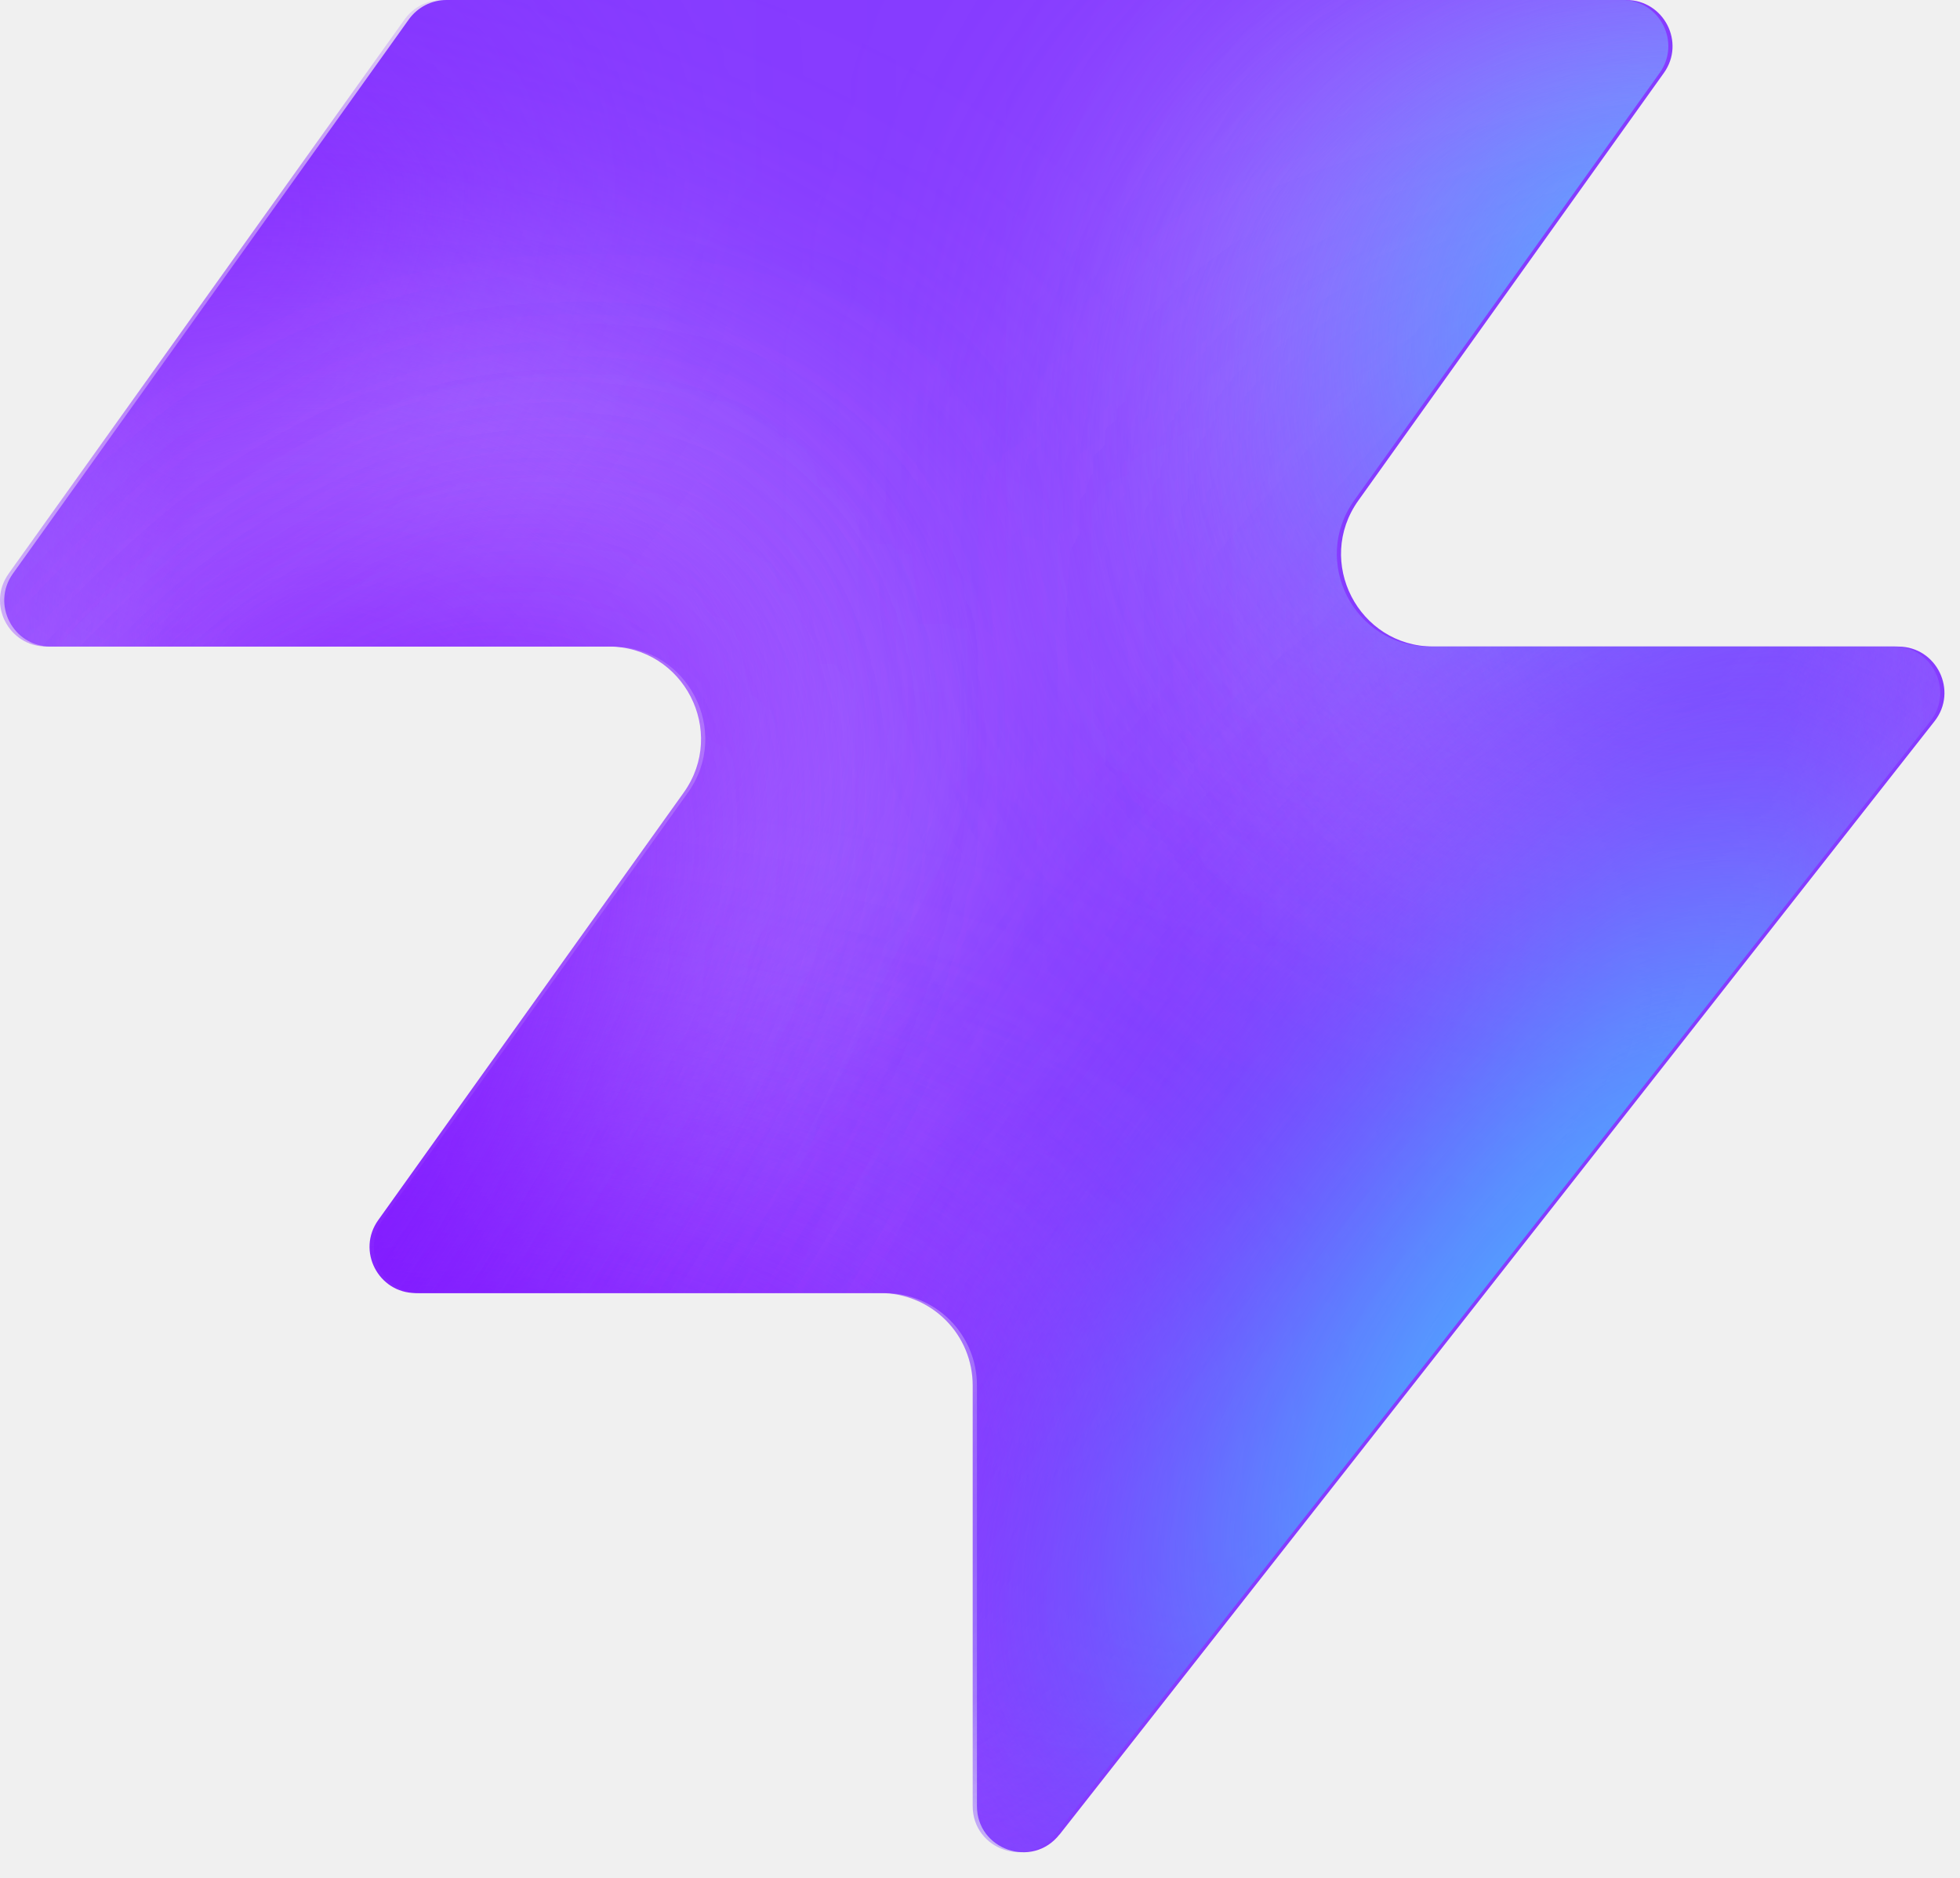
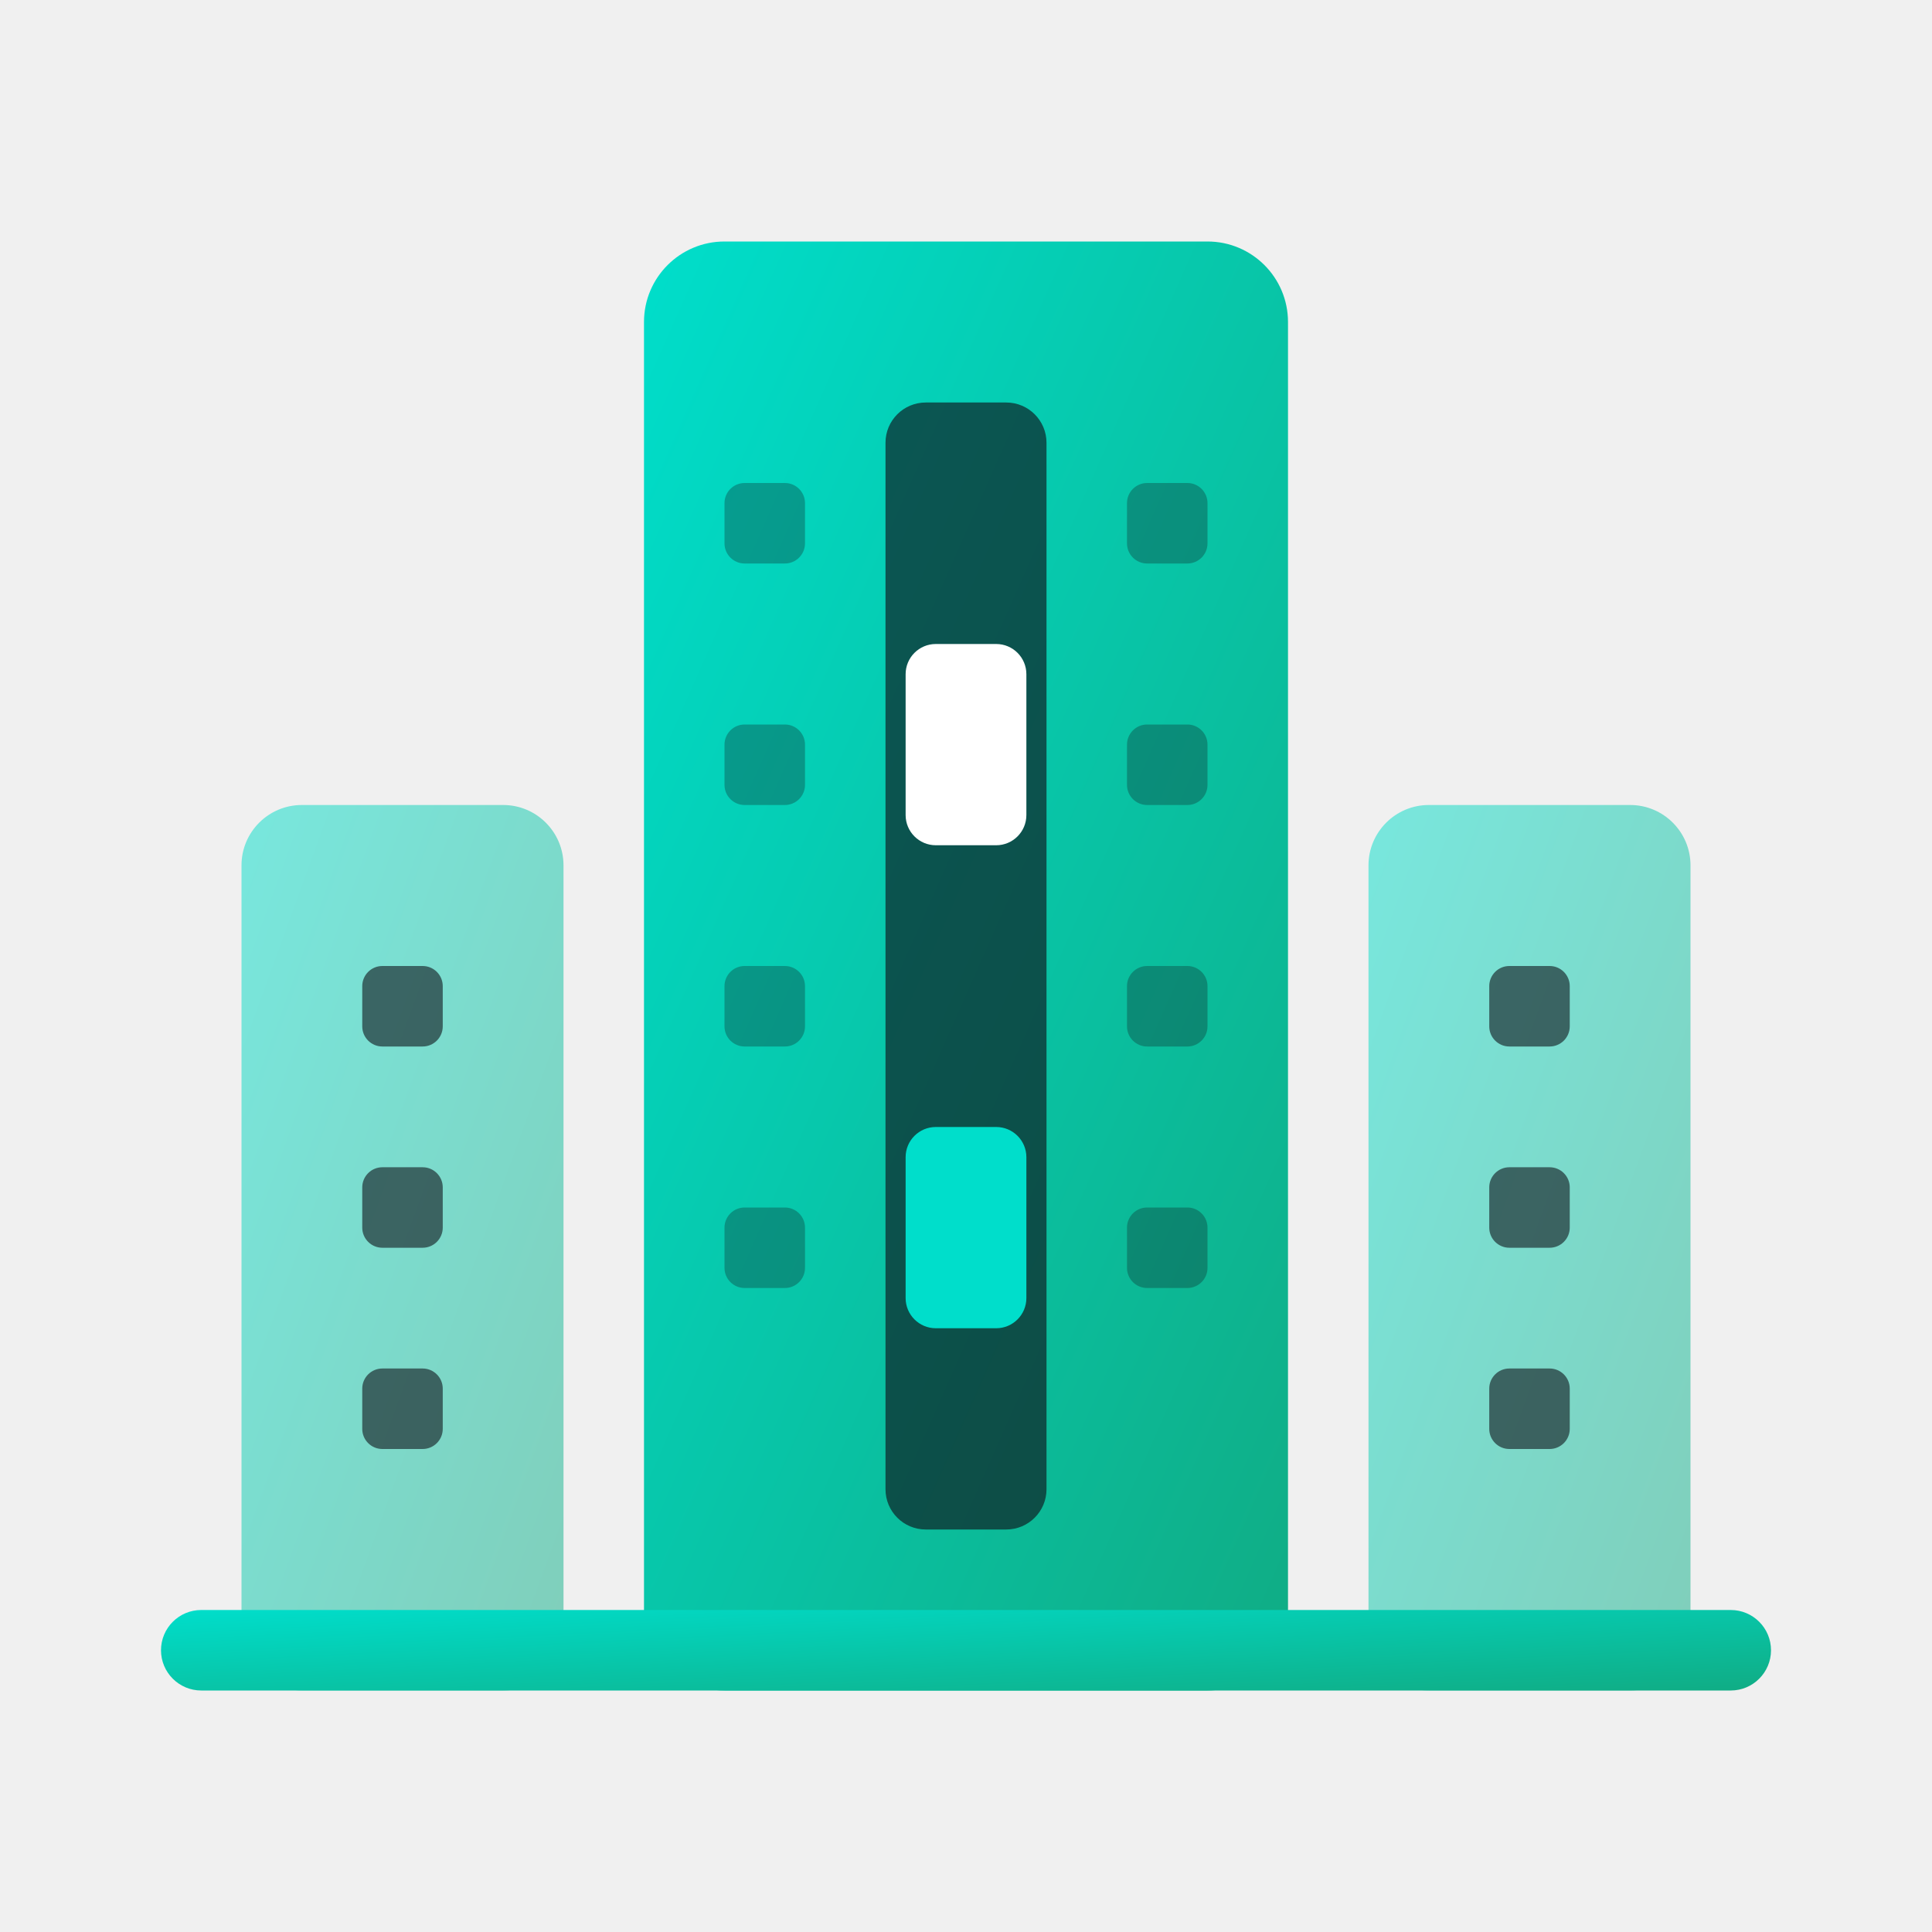
- <svg xmlns="http://www.w3.org/2000/svg" width="48" height="46" fill="none" viewBox="0 0 48 46">
-   <path fill="#863bff" d="M25.946 44.938c-.664.845-2.021.375-2.021-.698V33.937a2.26 2.26 0 0 0-2.262-2.262H10.287c-.92 0-1.456-1.04-.92-1.788l7.48-10.471c1.07-1.497 0-3.578-1.842-3.578H1.237c-.92 0-1.456-1.04-.92-1.788L10.013.474c.214-.297.556-.474.92-.474h28.894c.92 0 1.456 1.04.92 1.788l-7.48 10.471c-1.07 1.498 0 3.579 1.842 3.579h11.377c.943 0 1.473 1.088.89 1.83L25.947 44.94z" style="fill:#863bff;fill:color(display-p3 .525 .23 1);fill-opacity:1" />
-   <mask id="a" width="48" height="46" x="0" y="0" maskUnits="userSpaceOnUse" style="mask-type:alpha">
-     <path fill="#000" d="M25.842 44.938c-.664.844-2.021.375-2.021-.698V33.937a2.26 2.26 0 0 0-2.262-2.262H10.183c-.92 0-1.456-1.04-.92-1.788l7.48-10.471c1.07-1.498 0-3.579-1.842-3.579H1.133c-.92 0-1.456-1.04-.92-1.787L9.91.473c.214-.297.556-.474.92-.474h28.894c.92 0 1.456 1.04.92 1.788l-7.48 10.471c-1.07 1.498 0 3.578 1.842 3.578h11.377c.943 0 1.473 1.088.89 1.832L25.843 44.94z" style="fill:#000;fill-opacity:1" />
-   </mask>
-   <g mask="url(#a)">
-     <g filter="url(#b)">
-       <ellipse cx="5.508" cy="14.704" fill="#ede6ff" rx="5.508" ry="14.704" style="fill:#ede6ff;fill:color(display-p3 .927 .903 1);fill-opacity:1" transform="matrix(.00324 1 1 -.00324 -4.47 31.516)" />
-     </g>
-     <g filter="url(#c)">
-       <ellipse cx="10.399" cy="29.851" fill="#ede6ff" rx="10.399" ry="29.851" style="fill:#ede6ff;fill:color(display-p3 .927 .903 1);fill-opacity:1" transform="matrix(.00324 1 1 -.00324 -39.328 7.883)" />
-     </g>
-     <g filter="url(#d)">
-       <ellipse cx="5.508" cy="30.487" fill="#7e14ff" rx="5.508" ry="30.487" style="fill:#7e14ff;fill:color(display-p3 .492 .077 1);fill-opacity:1" transform="rotate(89.814 -25.913 -14.639)scale(1 -1)" />
-     </g>
-     <g filter="url(#e)">
-       <ellipse cx="5.508" cy="30.599" fill="#7e14ff" rx="5.508" ry="30.599" style="fill:#7e14ff;fill:color(display-p3 .492 .077 1);fill-opacity:1" transform="rotate(89.814 -32.644 -3.334)scale(1 -1)" />
-     </g>
-     <g filter="url(#f)">
-       <ellipse cx="5.508" cy="30.599" fill="#7e14ff" rx="5.508" ry="30.599" style="fill:#7e14ff;fill:color(display-p3 .492 .077 1);fill-opacity:1" transform="matrix(.00324 1 1 -.00324 -34.34 30.47)" />
-     </g>
-     <g filter="url(#g)">
-       <ellipse cx="14.072" cy="22.078" fill="#ede6ff" rx="14.072" ry="22.078" style="fill:#ede6ff;fill:color(display-p3 .927 .903 1);fill-opacity:1" transform="rotate(93.35 24.506 48.493)scale(-1 1)" />
-     </g>
-     <g filter="url(#h)">
-       <ellipse cx="3.47" cy="21.501" fill="#7e14ff" rx="3.47" ry="21.501" style="fill:#7e14ff;fill:color(display-p3 .492 .077 1);fill-opacity:1" transform="rotate(89.009 28.708 47.59)scale(-1 1)" />
-     </g>
-     <g filter="url(#i)">
-       <ellipse cx="3.47" cy="21.501" fill="#7e14ff" rx="3.47" ry="21.501" style="fill:#7e14ff;fill:color(display-p3 .492 .077 1);fill-opacity:1" transform="rotate(89.009 28.708 47.59)scale(-1 1)" />
-     </g>
-     <g filter="url(#j)">
-       <ellipse cx=".387" cy="8.972" fill="#7e14ff" rx="4.407" ry="29.108" style="fill:#7e14ff;fill:color(display-p3 .492 .077 1);fill-opacity:1" transform="rotate(39.51 .387 8.972)" />
-     </g>
-     <g filter="url(#k)">
-       <ellipse cx="47.523" cy="-6.092" fill="#7e14ff" rx="4.407" ry="29.108" style="fill:#7e14ff;fill:color(display-p3 .492 .077 1);fill-opacity:1" transform="rotate(37.892 47.523 -6.092)" />
-     </g>
-     <g filter="url(#l)">
-       <ellipse cx="41.412" cy="6.333" fill="#47bfff" rx="5.971" ry="9.665" style="fill:#47bfff;fill:color(display-p3 .28 .748 1);fill-opacity:1" transform="rotate(37.892 41.412 6.333)" />
-     </g>
-     <g filter="url(#m)">
-       <ellipse cx="-1.879" cy="38.332" fill="#7e14ff" rx="4.407" ry="29.108" style="fill:#7e14ff;fill:color(display-p3 .492 .077 1);fill-opacity:1" transform="rotate(37.892 -1.88 38.332)" />
-     </g>
-     <g filter="url(#n)">
-       <ellipse cx="-1.879" cy="38.332" fill="#7e14ff" rx="4.407" ry="29.108" style="fill:#7e14ff;fill:color(display-p3 .492 .077 1);fill-opacity:1" transform="rotate(37.892 -1.88 38.332)" />
-     </g>
-     <g filter="url(#o)">
-       <ellipse cx="35.651" cy="29.907" fill="#7e14ff" rx="4.407" ry="29.108" style="fill:#7e14ff;fill:color(display-p3 .492 .077 1);fill-opacity:1" transform="rotate(37.892 35.651 29.907)" />
-     </g>
-     <g filter="url(#p)">
-       <ellipse cx="38.418" cy="32.4" fill="#47bfff" rx="5.971" ry="15.297" style="fill:#47bfff;fill:color(display-p3 .28 .748 1);fill-opacity:1" transform="rotate(37.892 38.418 32.4)" />
-     </g>
-   </g>
+ <svg xmlns="http://www.w3.org/2000/svg" viewBox="0 0 48 48" fill="none">
  <defs>
-     <filter id="b" width="60.045" height="41.654" x="-19.77" y="16.149" color-interpolation-filters="sRGB" filterUnits="userSpaceOnUse">
-       <feFlood flood-opacity="0" result="BackgroundImageFix" />
-       <feBlend in="SourceGraphic" in2="BackgroundImageFix" result="shape" />
-       <feGaussianBlur result="effect1_foregroundBlur_2002_17158" stdDeviation="7.659" />
-     </filter>
-     <filter id="c" width="90.34" height="51.437" x="-54.613" y="-7.533" color-interpolation-filters="sRGB" filterUnits="userSpaceOnUse">
-       <feFlood flood-opacity="0" result="BackgroundImageFix" />
-       <feBlend in="SourceGraphic" in2="BackgroundImageFix" result="shape" />
-       <feGaussianBlur result="effect1_foregroundBlur_2002_17158" stdDeviation="7.659" />
-     </filter>
-     <filter id="d" width="79.355" height="29.4" x="-49.64" y="2.03" color-interpolation-filters="sRGB" filterUnits="userSpaceOnUse">
-       <feFlood flood-opacity="0" result="BackgroundImageFix" />
-       <feBlend in="SourceGraphic" in2="BackgroundImageFix" result="shape" />
-       <feGaussianBlur result="effect1_foregroundBlur_2002_17158" stdDeviation="4.596" />
-     </filter>
-     <filter id="e" width="79.579" height="29.4" x="-45.045" y="20.029" color-interpolation-filters="sRGB" filterUnits="userSpaceOnUse">
-       <feFlood flood-opacity="0" result="BackgroundImageFix" />
-       <feBlend in="SourceGraphic" in2="BackgroundImageFix" result="shape" />
-       <feGaussianBlur result="effect1_foregroundBlur_2002_17158" stdDeviation="4.596" />
-     </filter>
-     <filter id="f" width="79.579" height="29.4" x="-43.513" y="21.178" color-interpolation-filters="sRGB" filterUnits="userSpaceOnUse">
-       <feFlood flood-opacity="0" result="BackgroundImageFix" />
-       <feBlend in="SourceGraphic" in2="BackgroundImageFix" result="shape" />
-       <feGaussianBlur result="effect1_foregroundBlur_2002_17158" stdDeviation="4.596" />
-     </filter>
-     <filter id="g" width="74.749" height="58.852" x="15.756" y="-17.901" color-interpolation-filters="sRGB" filterUnits="userSpaceOnUse">
-       <feFlood flood-opacity="0" result="BackgroundImageFix" />
-       <feBlend in="SourceGraphic" in2="BackgroundImageFix" result="shape" />
-       <feGaussianBlur result="effect1_foregroundBlur_2002_17158" stdDeviation="7.659" />
-     </filter>
-     <filter id="h" width="61.377" height="25.362" x="23.548" y="2.284" color-interpolation-filters="sRGB" filterUnits="userSpaceOnUse">
-       <feFlood flood-opacity="0" result="BackgroundImageFix" />
-       <feBlend in="SourceGraphic" in2="BackgroundImageFix" result="shape" />
-       <feGaussianBlur result="effect1_foregroundBlur_2002_17158" stdDeviation="4.596" />
-     </filter>
-     <filter id="i" width="61.377" height="25.362" x="23.548" y="2.284" color-interpolation-filters="sRGB" filterUnits="userSpaceOnUse">
-       <feFlood flood-opacity="0" result="BackgroundImageFix" />
-       <feBlend in="SourceGraphic" in2="BackgroundImageFix" result="shape" />
-       <feGaussianBlur result="effect1_foregroundBlur_2002_17158" stdDeviation="4.596" />
-     </filter>
-     <filter id="j" width="56.045" height="63.649" x="-27.636" y="-22.853" color-interpolation-filters="sRGB" filterUnits="userSpaceOnUse">
-       <feFlood flood-opacity="0" result="BackgroundImageFix" />
-       <feBlend in="SourceGraphic" in2="BackgroundImageFix" result="shape" />
-       <feGaussianBlur result="effect1_foregroundBlur_2002_17158" stdDeviation="4.596" />
-     </filter>
-     <filter id="k" width="54.814" height="64.646" x="20.116" y="-38.415" color-interpolation-filters="sRGB" filterUnits="userSpaceOnUse">
-       <feFlood flood-opacity="0" result="BackgroundImageFix" />
-       <feBlend in="SourceGraphic" in2="BackgroundImageFix" result="shape" />
-       <feGaussianBlur result="effect1_foregroundBlur_2002_17158" stdDeviation="4.596" />
-     </filter>
-     <filter id="l" width="33.541" height="35.313" x="24.641" y="-11.323" color-interpolation-filters="sRGB" filterUnits="userSpaceOnUse">
-       <feFlood flood-opacity="0" result="BackgroundImageFix" />
-       <feBlend in="SourceGraphic" in2="BackgroundImageFix" result="shape" />
-       <feGaussianBlur result="effect1_foregroundBlur_2002_17158" stdDeviation="4.596" />
-     </filter>
-     <filter id="m" width="54.814" height="64.646" x="-29.286" y="6.009" color-interpolation-filters="sRGB" filterUnits="userSpaceOnUse">
-       <feFlood flood-opacity="0" result="BackgroundImageFix" />
-       <feBlend in="SourceGraphic" in2="BackgroundImageFix" result="shape" />
-       <feGaussianBlur result="effect1_foregroundBlur_2002_17158" stdDeviation="4.596" />
-     </filter>
-     <filter id="n" width="54.814" height="64.646" x="-29.286" y="6.009" color-interpolation-filters="sRGB" filterUnits="userSpaceOnUse">
-       <feFlood flood-opacity="0" result="BackgroundImageFix" />
-       <feBlend in="SourceGraphic" in2="BackgroundImageFix" result="shape" />
-       <feGaussianBlur result="effect1_foregroundBlur_2002_17158" stdDeviation="4.596" />
-     </filter>
-     <filter id="o" width="54.814" height="64.646" x="8.244" y="-2.416" color-interpolation-filters="sRGB" filterUnits="userSpaceOnUse">
-       <feFlood flood-opacity="0" result="BackgroundImageFix" />
-       <feBlend in="SourceGraphic" in2="BackgroundImageFix" result="shape" />
-       <feGaussianBlur result="effect1_foregroundBlur_2002_17158" stdDeviation="4.596" />
-     </filter>
-     <filter id="p" width="39.409" height="43.623" x="18.713" y="10.588" color-interpolation-filters="sRGB" filterUnits="userSpaceOnUse">
-       <feFlood flood-opacity="0" result="BackgroundImageFix" />
-       <feBlend in="SourceGraphic" in2="BackgroundImageFix" result="shape" />
-       <feGaussianBlur result="effect1_foregroundBlur_2002_17158" stdDeviation="4.596" />
-     </filter>
+     <linearGradient id="grad" x1="0%" y1="0%" x2="100%" y2="100%">
+       <stop offset="0%" stop-color="#00decb" />
+       <stop offset="100%" stop-color="#10ac84" />
+     </linearGradient>
  </defs>
+   <rect x="6" y="20" width="8" height="22" rx="1.5" fill="url(#grad)" fill-opacity="0.5" />
+   <rect x="9" y="24" width="2" height="2" rx="0.5" fill="#0f141c" fill-opacity="0.6" />
+   <rect x="9" y="29" width="2" height="2" rx="0.5" fill="#0f141c" fill-opacity="0.6" />
+   <rect x="9" y="34" width="2" height="2" rx="0.5" fill="#0f141c" fill-opacity="0.6" />
+   <rect x="34" y="20" width="8" height="22" rx="1.5" fill="url(#grad)" fill-opacity="0.5" />
+   <rect x="37" y="24" width="2" height="2" rx="0.5" fill="#0f141c" fill-opacity="0.6" />
+   <rect x="37" y="29" width="2" height="2" rx="0.5" fill="#0f141c" fill-opacity="0.6" />
+   <rect x="37" y="34" width="2" height="2" rx="0.5" fill="#0f141c" fill-opacity="0.6" />
+   <rect x="16" y="6" width="16" height="36" rx="2" fill="url(#grad)" />
+   <rect x="22" y="10" width="4" height="28" rx="1" fill="#0f141c" fill-opacity="0.65" />
+   <rect x="22.5" y="16" width="3" height="5" rx="0.75" fill="#ffffff" />
+   <rect x="22.5" y="28" width="3" height="5" rx="0.75" fill="#00decb" />
+   <rect x="18" y="12" width="2" height="2" rx="0.5" fill="#0f141c" fill-opacity="0.3" />
+   <rect x="18" y="18" width="2" height="2" rx="0.5" fill="#0f141c" fill-opacity="0.3" />
+   <rect x="18" y="24" width="2" height="2" rx="0.5" fill="#0f141c" fill-opacity="0.3" />
+   <rect x="18" y="30" width="2" height="2" rx="0.5" fill="#0f141c" fill-opacity="0.3" />
+   <rect x="28" y="12" width="2" height="2" rx="0.5" fill="#0f141c" fill-opacity="0.3" />
+   <rect x="28" y="18" width="2" height="2" rx="0.5" fill="#0f141c" fill-opacity="0.3" />
+   <rect x="28" y="24" width="2" height="2" rx="0.5" fill="#0f141c" fill-opacity="0.3" />
+   <rect x="28" y="30" width="2" height="2" rx="0.5" fill="#0f141c" fill-opacity="0.3" />
+   <rect x="4" y="40" width="40" height="2" rx="1" fill="url(#grad)" />
</svg>
